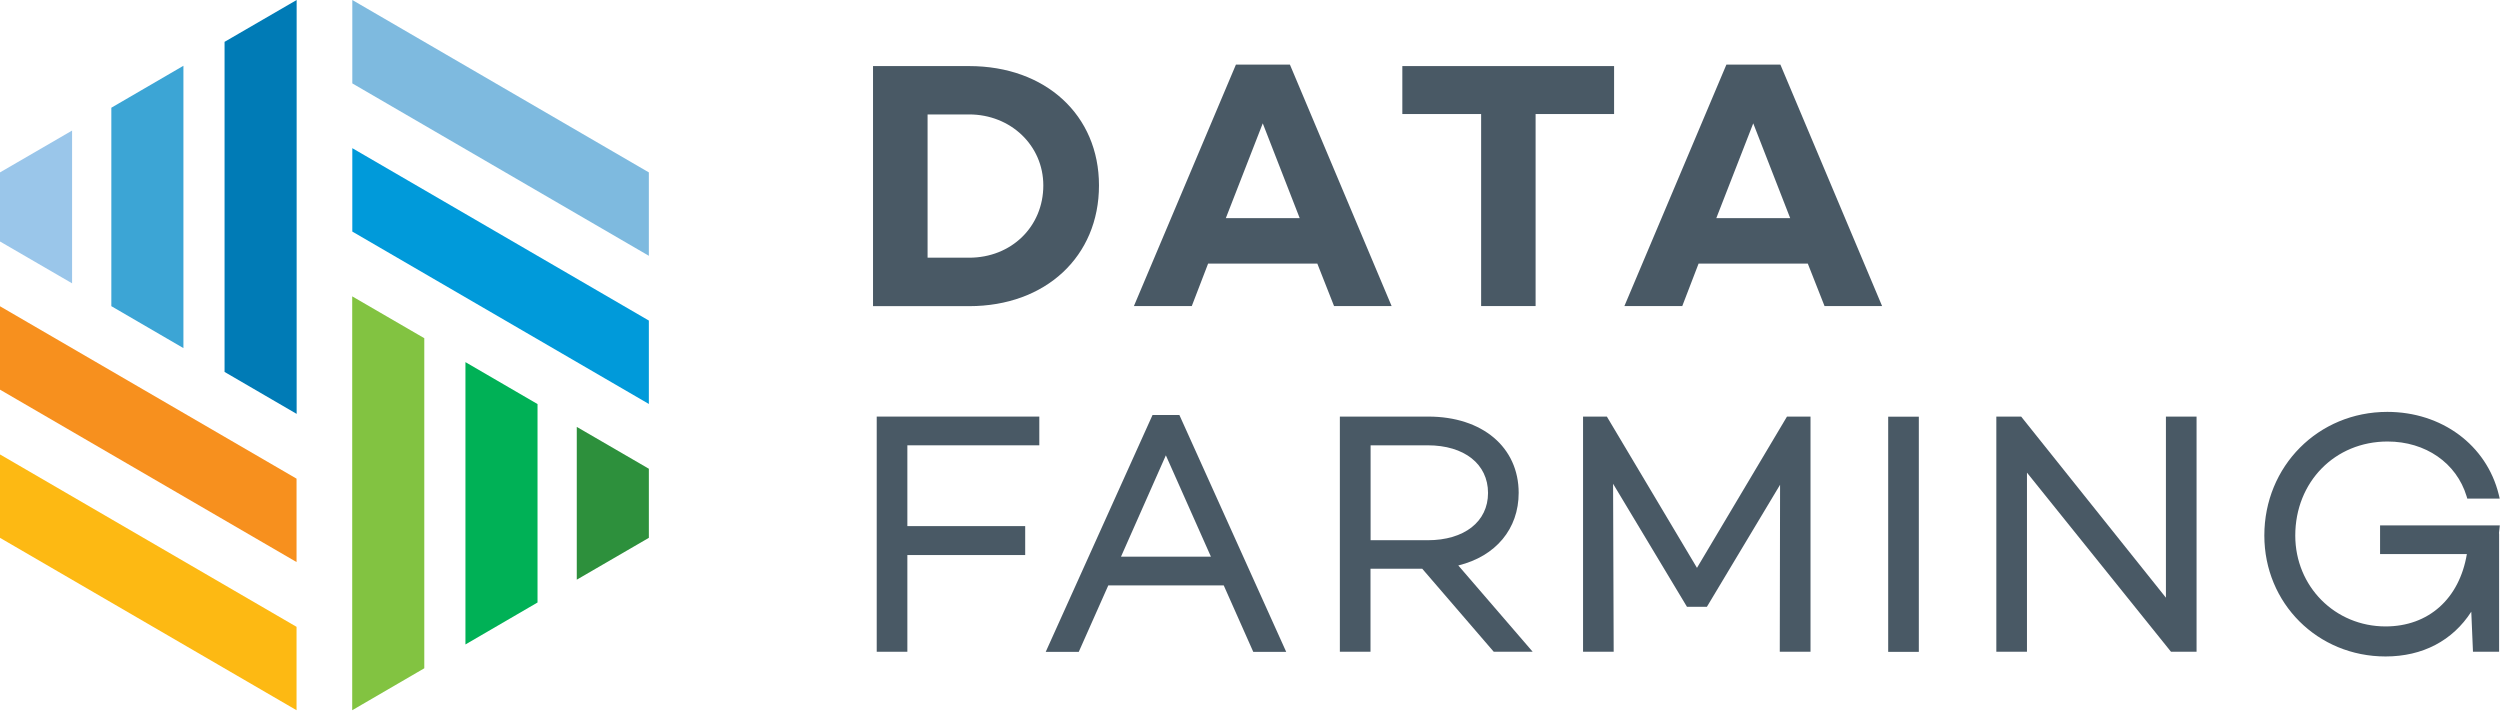
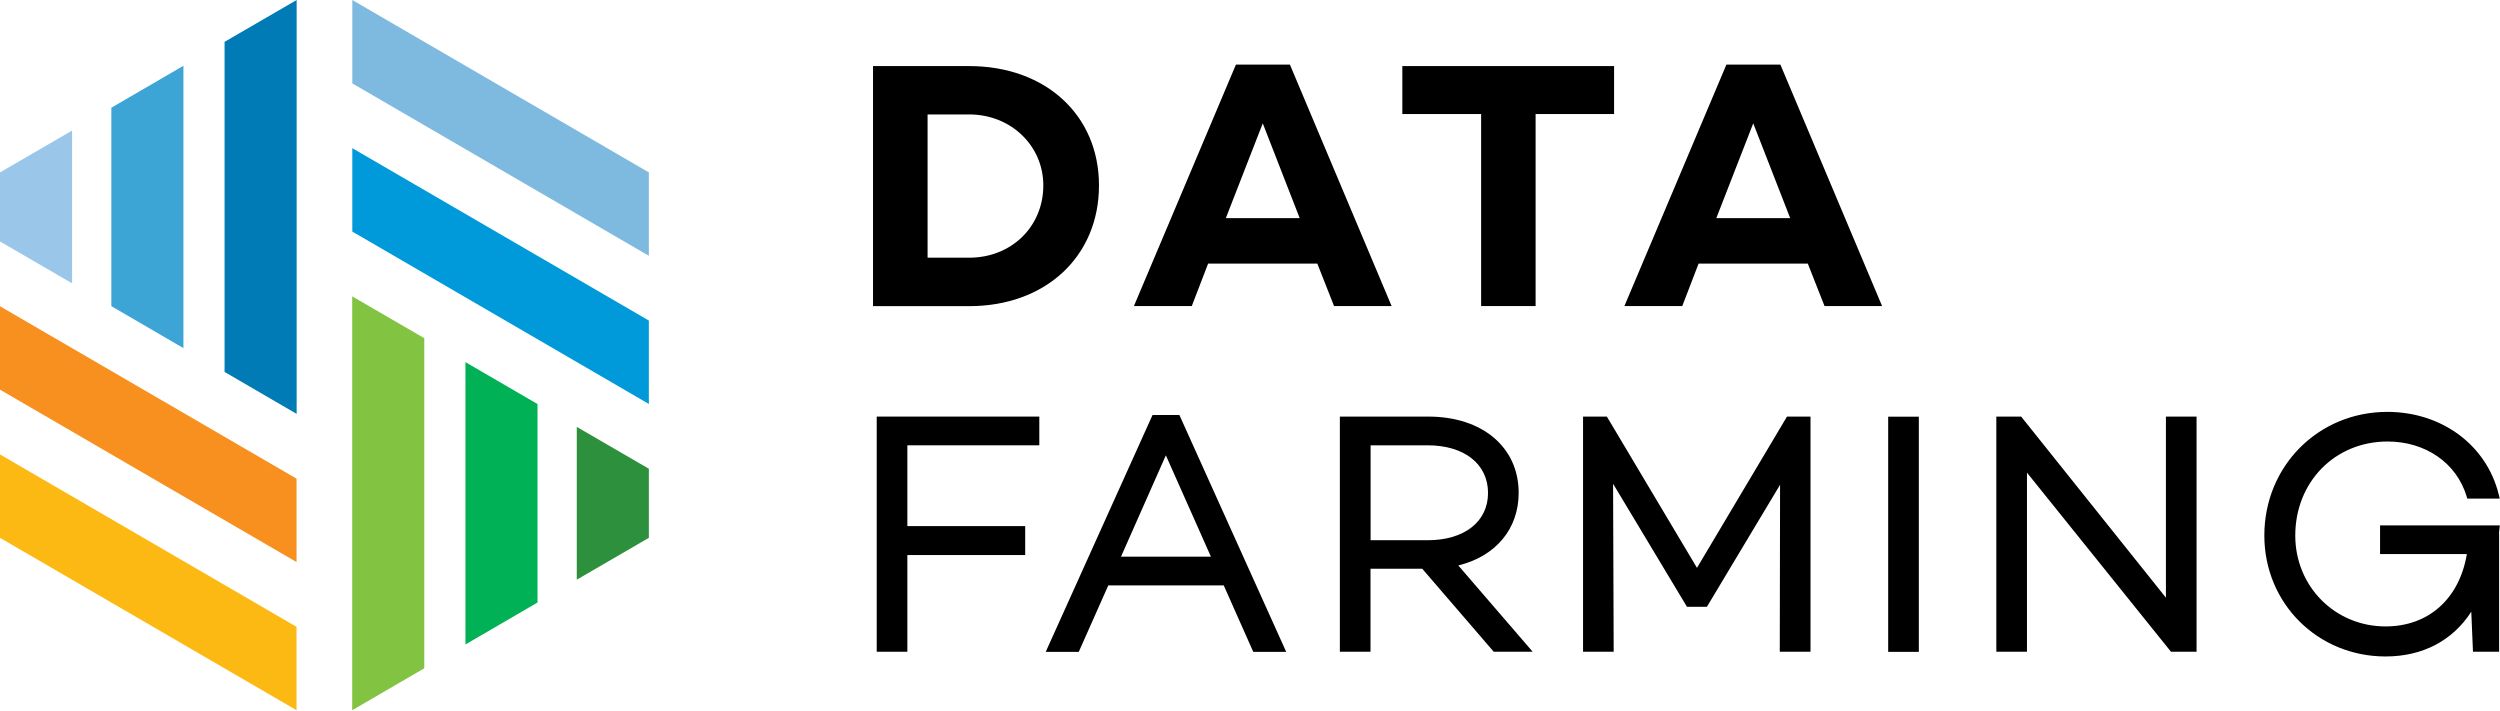
<svg xmlns="http://www.w3.org/2000/svg" width="352" height="100" viewBox="0 0 352 100" fill="none">
-   <path d="M136.453 9.304H122.921V43.107H136.453C147.223 43.107 154.737 36.115 154.737 26.107C154.737 16.211 147.223 9.304 136.453 9.304ZM136.453 36.284H130.603V16.112H136.453C142.318 16.112 146.899 20.496 146.899 26.107C146.899 31.9 142.416 36.284 136.453 36.284Z" fill="#495965" />
-   <path d="M185.48 37.116L187.834 43.093H195.939L181.617 9.092H174.02L159.655 43.093H167.803L170.101 37.116H185.48ZM177.797 17.367L182.999 30.716H172.596L177.797 17.367Z" fill="#495965" />
-   <path d="M227.263 9.304H197.449V16.056H208.543V43.093H216.212V16.056H227.263V9.304Z" fill="#495965" />
-   <path d="M254.539 37.116L256.894 43.093H264.999L250.677 9.092H243.079L228.715 43.093H236.863L239.16 37.116H254.539ZM246.857 17.367L252.059 30.716H241.655L246.857 17.367Z" fill="#495965" />
-   <path d="M123.442 91.767H127.756V78.15H144.347V74.076H127.756V62.7H146.335V58.655H123.442V91.767Z" fill="#495965" />
-   <path d="M162.278 58.43L147.237 91.782H151.889L156.048 82.422H172.301L176.459 91.782H181.097L166.056 58.43H162.278ZM170.496 78.376H157.838L164.153 64.111L170.496 78.376Z" fill="#495965" />
-   <path d="M213.829 69.396C213.829 62.968 208.712 58.655 201.099 58.655H188.652V91.767H192.966V80.081H200.254L210.319 91.767H215.802L205.328 79.616C210.615 78.319 213.829 74.457 213.829 69.396ZM192.98 62.7H201.015C206.174 62.7 209.515 65.337 209.515 69.41C209.515 73.456 206.174 76.064 201.015 76.064H192.98V62.7Z" fill="#495965" />
-   <path d="M238.934 79.954L226.388 58.894L226.248 58.655H222.893V91.767H227.206L227.122 68.114L237.525 85.438H240.33L250.634 68.254L250.592 91.767H254.92V58.655H251.607L238.934 79.954Z" fill="#495965" />
-   <path d="M270.171 58.669H265.857V91.782H270.171V58.669Z" fill="#495965" />
-   <path d="M304.962 84.155L284.579 58.655H281.083V91.767H285.397V66.549L305.54 91.598L305.681 91.767H309.276V58.655H304.962V84.155Z" fill="#495965" />
-   <path d="M351.973 73.978H335.114V78.01H347.335C346.278 84.311 341.937 88.201 335.889 88.201C328.77 88.201 323.174 82.577 323.174 75.402C323.174 67.86 328.756 62.165 336.171 62.165C341.514 62.165 345.869 65.182 347.293 69.862L347.392 70.2H351.959L351.818 69.608C350.098 62.659 343.797 57.993 336.129 57.993C326.416 57.993 318.818 65.633 318.818 75.402C318.818 84.945 326.318 92.43 335.889 92.43C341.105 92.43 345.334 90.203 347.956 86.129L348.195 91.768H351.874V75.219L351.86 75.021L351.973 73.978Z" fill="#495965" />
+   <path d="M136.453 9.304H122.921V43.107H136.453C147.223 43.107 154.737 36.115 154.737 26.107C154.737 16.211 147.223 9.304 136.453 9.304ZM136.453 36.284H130.603V16.112H136.453C142.318 16.112 146.899 20.496 146.899 26.107C146.899 31.9 142.416 36.284 136.453 36.284Z" fill="#000000" />
+   <path d="M185.48 37.116L187.834 43.093H195.939L181.617 9.092H174.02L159.655 43.093H167.803L170.101 37.116H185.48ZM177.797 17.367L182.999 30.716H172.596L177.797 17.367Z" fill="#000000" />
+   <path d="M227.263 9.304H197.449V16.056H208.543V43.093H216.212V16.056H227.263V9.304Z" fill="#000000" />
+   <path d="M254.539 37.116L256.894 43.093H264.999L250.677 9.092H243.079L228.715 43.093H236.863L239.16 37.116H254.539ZM246.857 17.367L252.059 30.716H241.655L246.857 17.367Z" fill="#000000" />
+   <path d="M123.442 91.767H127.756V78.15H144.347V74.076H127.756V62.7H146.335V58.655H123.442V91.767Z" fill="#000000" />
+   <path d="M162.278 58.43L147.237 91.782H151.889L156.048 82.422H172.301L176.459 91.782H181.097L166.056 58.43H162.278ZM170.496 78.376H157.838L164.153 64.111L170.496 78.376Z" fill="#000000" />
+   <path d="M213.829 69.396C213.829 62.968 208.712 58.655 201.099 58.655H188.652V91.767H192.966V80.081H200.254L210.319 91.767H215.802L205.328 79.616C210.615 78.319 213.829 74.457 213.829 69.396ZM192.98 62.7H201.015C206.174 62.7 209.515 65.337 209.515 69.41C209.515 73.456 206.174 76.064 201.015 76.064H192.98V62.7Z" fill="#000000" />
+   <path d="M238.934 79.954L226.388 58.894L226.248 58.655H222.893V91.767H227.206L227.122 68.114L237.525 85.438H240.33L250.634 68.254L250.592 91.767H254.92V58.655H251.607L238.934 79.954Z" fill="#000000" />
+   <path d="M270.171 58.669H265.857V91.782H270.171V58.669Z" fill="#000000" />
+   <path d="M304.962 84.155L284.579 58.655H281.083V91.767H285.397V66.549L305.54 91.598L305.681 91.767H309.276V58.655H304.962V84.155Z" fill="#000000" />
+   <path d="M351.973 73.978H335.114V78.01H347.335C346.278 84.311 341.937 88.201 335.889 88.201C328.77 88.201 323.174 82.577 323.174 75.402C323.174 67.86 328.756 62.165 336.171 62.165C341.514 62.165 345.869 65.182 347.293 69.862L347.392 70.2H351.959L351.818 69.608C350.098 62.659 343.797 57.993 336.129 57.993C326.416 57.993 318.818 65.633 318.818 75.402C318.818 84.945 326.318 92.43 335.889 92.43C341.105 92.43 345.334 90.203 347.956 86.129L348.195 91.768H351.874V75.219L351.86 75.021L351.973 73.978Z" fill="#000000" />
  <path d="M0 43.121V54.863L41.754 79.137V67.395L0 43.121Z" fill="#F7901E" />
  <path d="M41.768 58.275V0L31.618 5.892V52.368L41.768 58.275Z" fill="#007BB6" />
  <path d="M25.825 49.013V9.261L15.676 15.168V43.107L25.825 49.013Z" fill="#3CA5D5" />
  <path d="M10.149 39.893V18.382L0 24.274V34.001L10.149 39.893Z" fill="#9AC6EA" />
  <path d="M0 63.984V75.726L41.754 100V88.258L0 63.984Z" fill="#FDB913" />
  <path d="M91.359 56.879V45.136L49.605 20.862V32.605L91.359 56.879Z" fill="#009ADA" />
  <path d="M49.591 41.726V100L59.74 94.094V47.618L49.591 41.726Z" fill="#82C341" />
  <path d="M65.534 50.987V90.739L75.684 84.832V56.893L65.534 50.987Z" fill="#00B156" />
  <path d="M81.21 60.107V81.619L91.359 75.726V66L81.21 60.107Z" fill="#2D903C" />
  <path d="M91.359 36.016V24.274L49.605 0V11.742L91.359 36.016Z" fill="#7EBADF" />
</svg>
